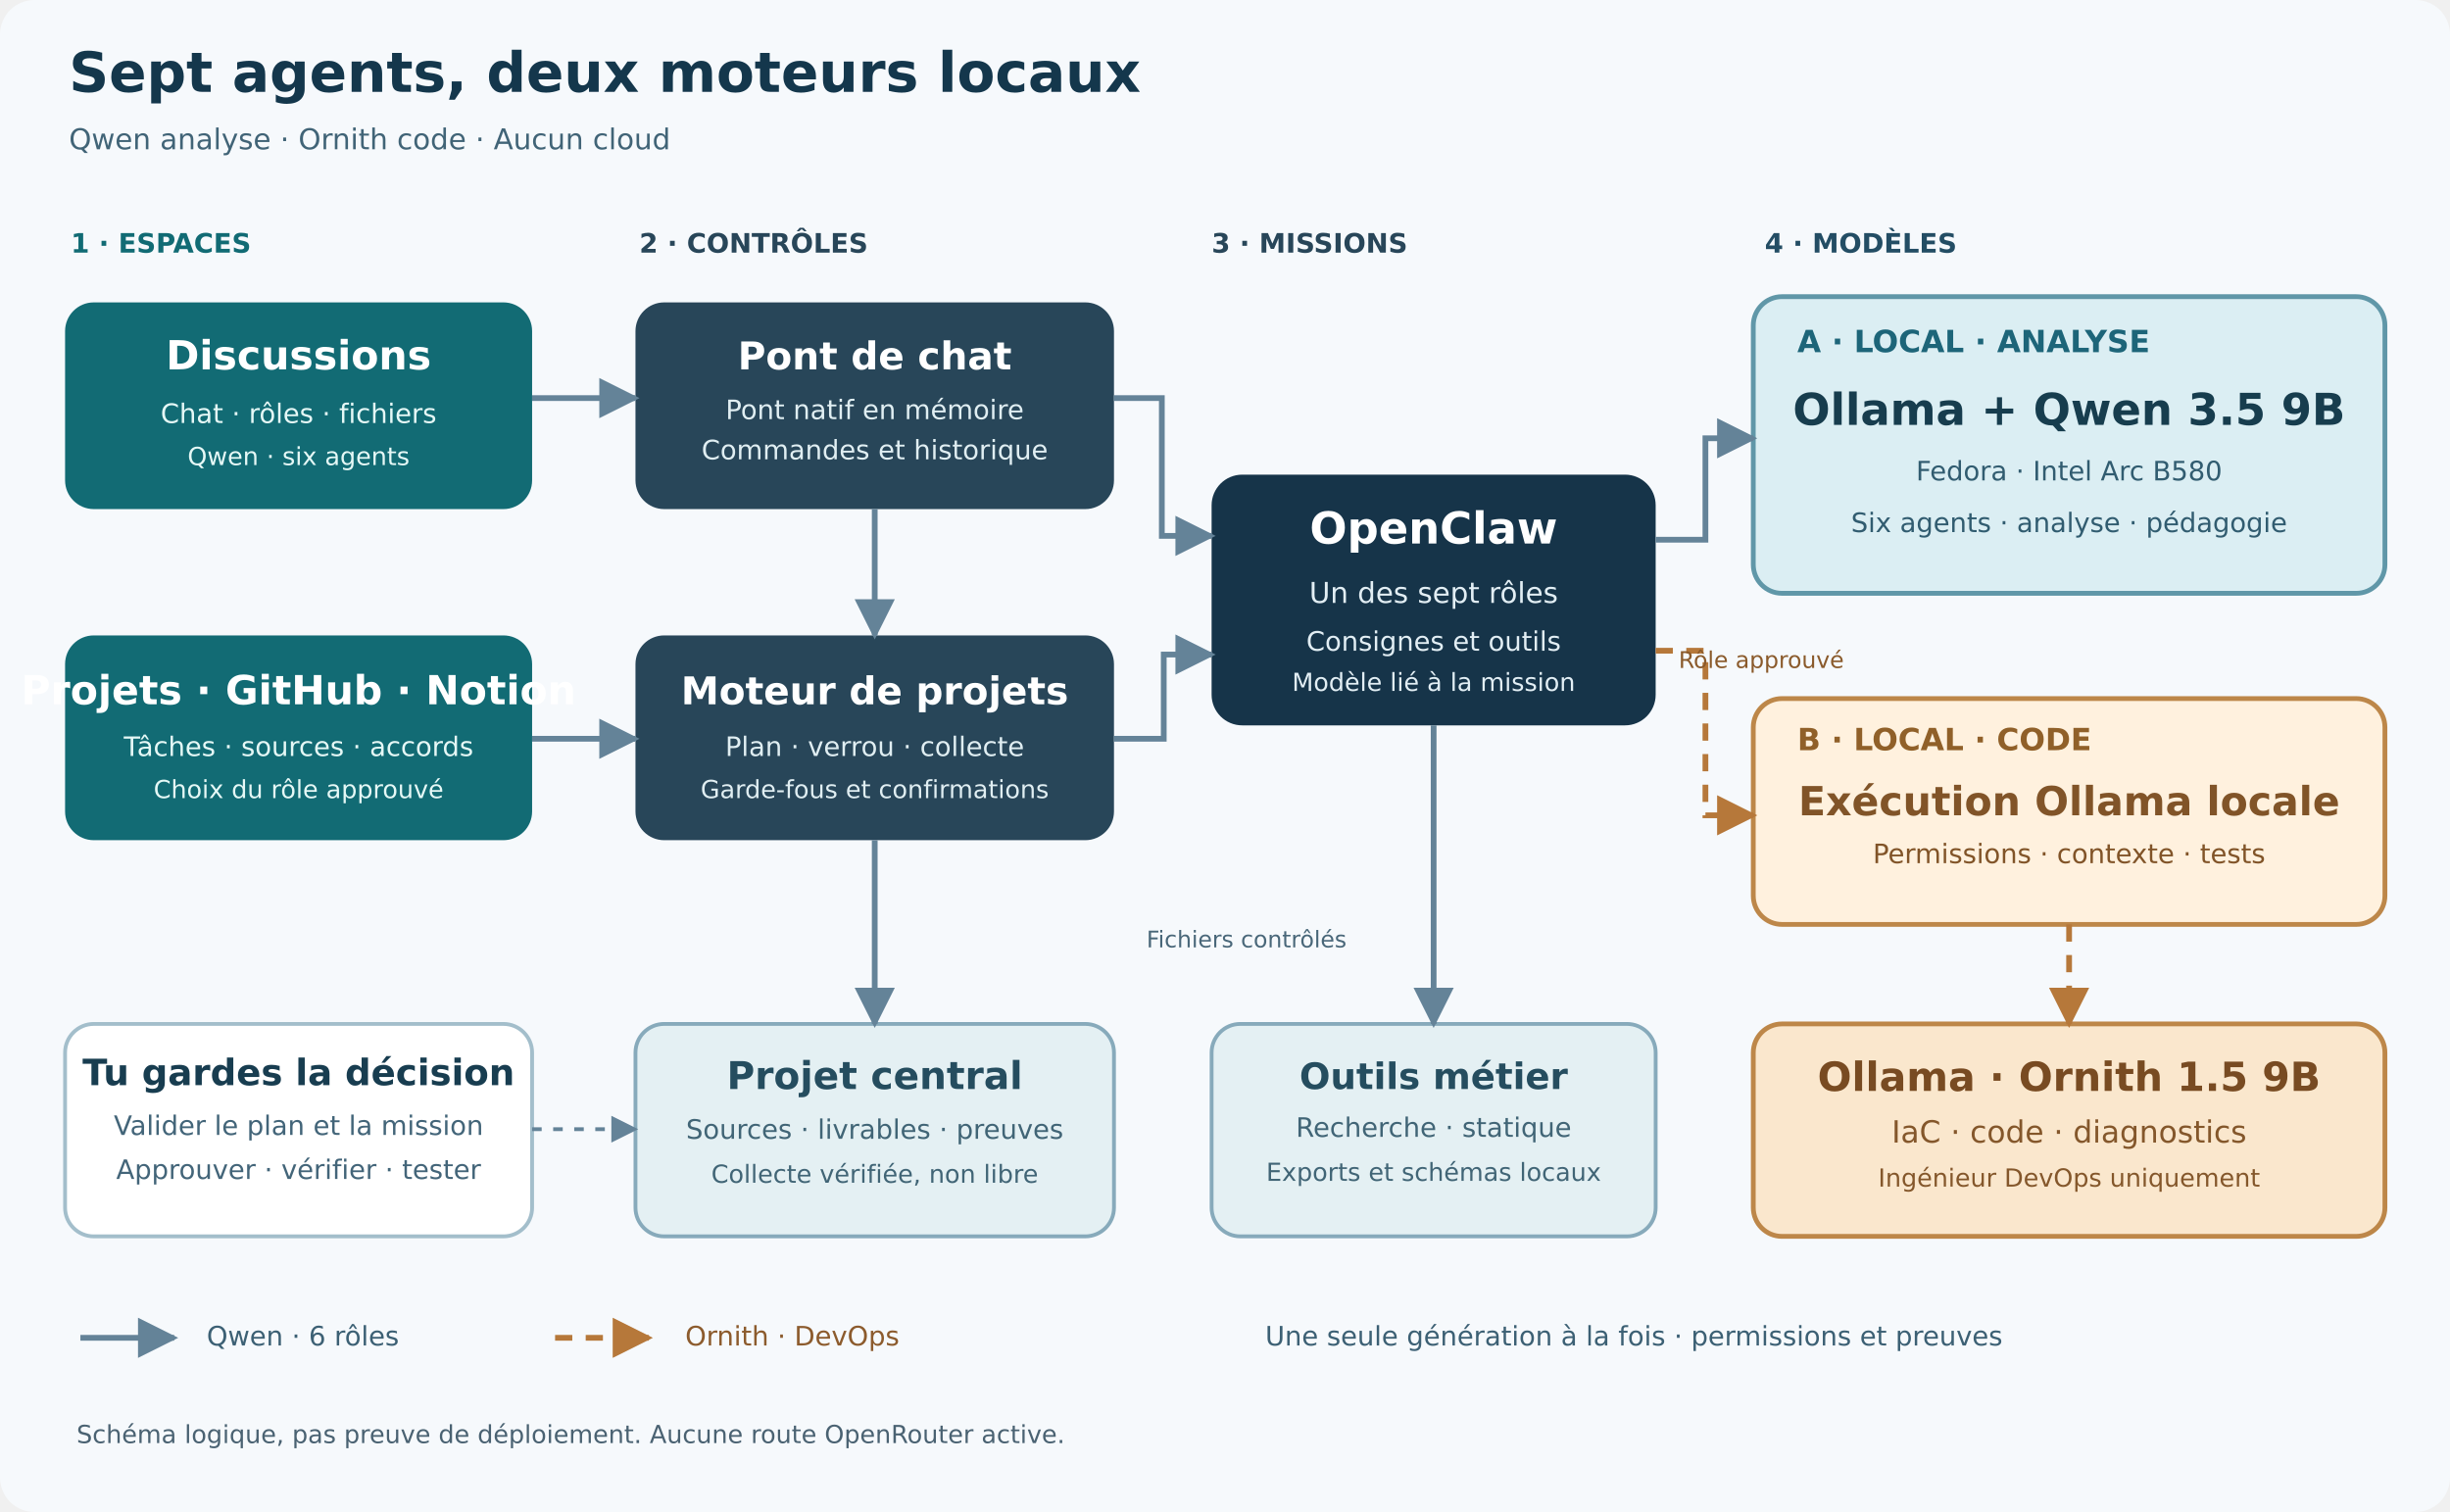
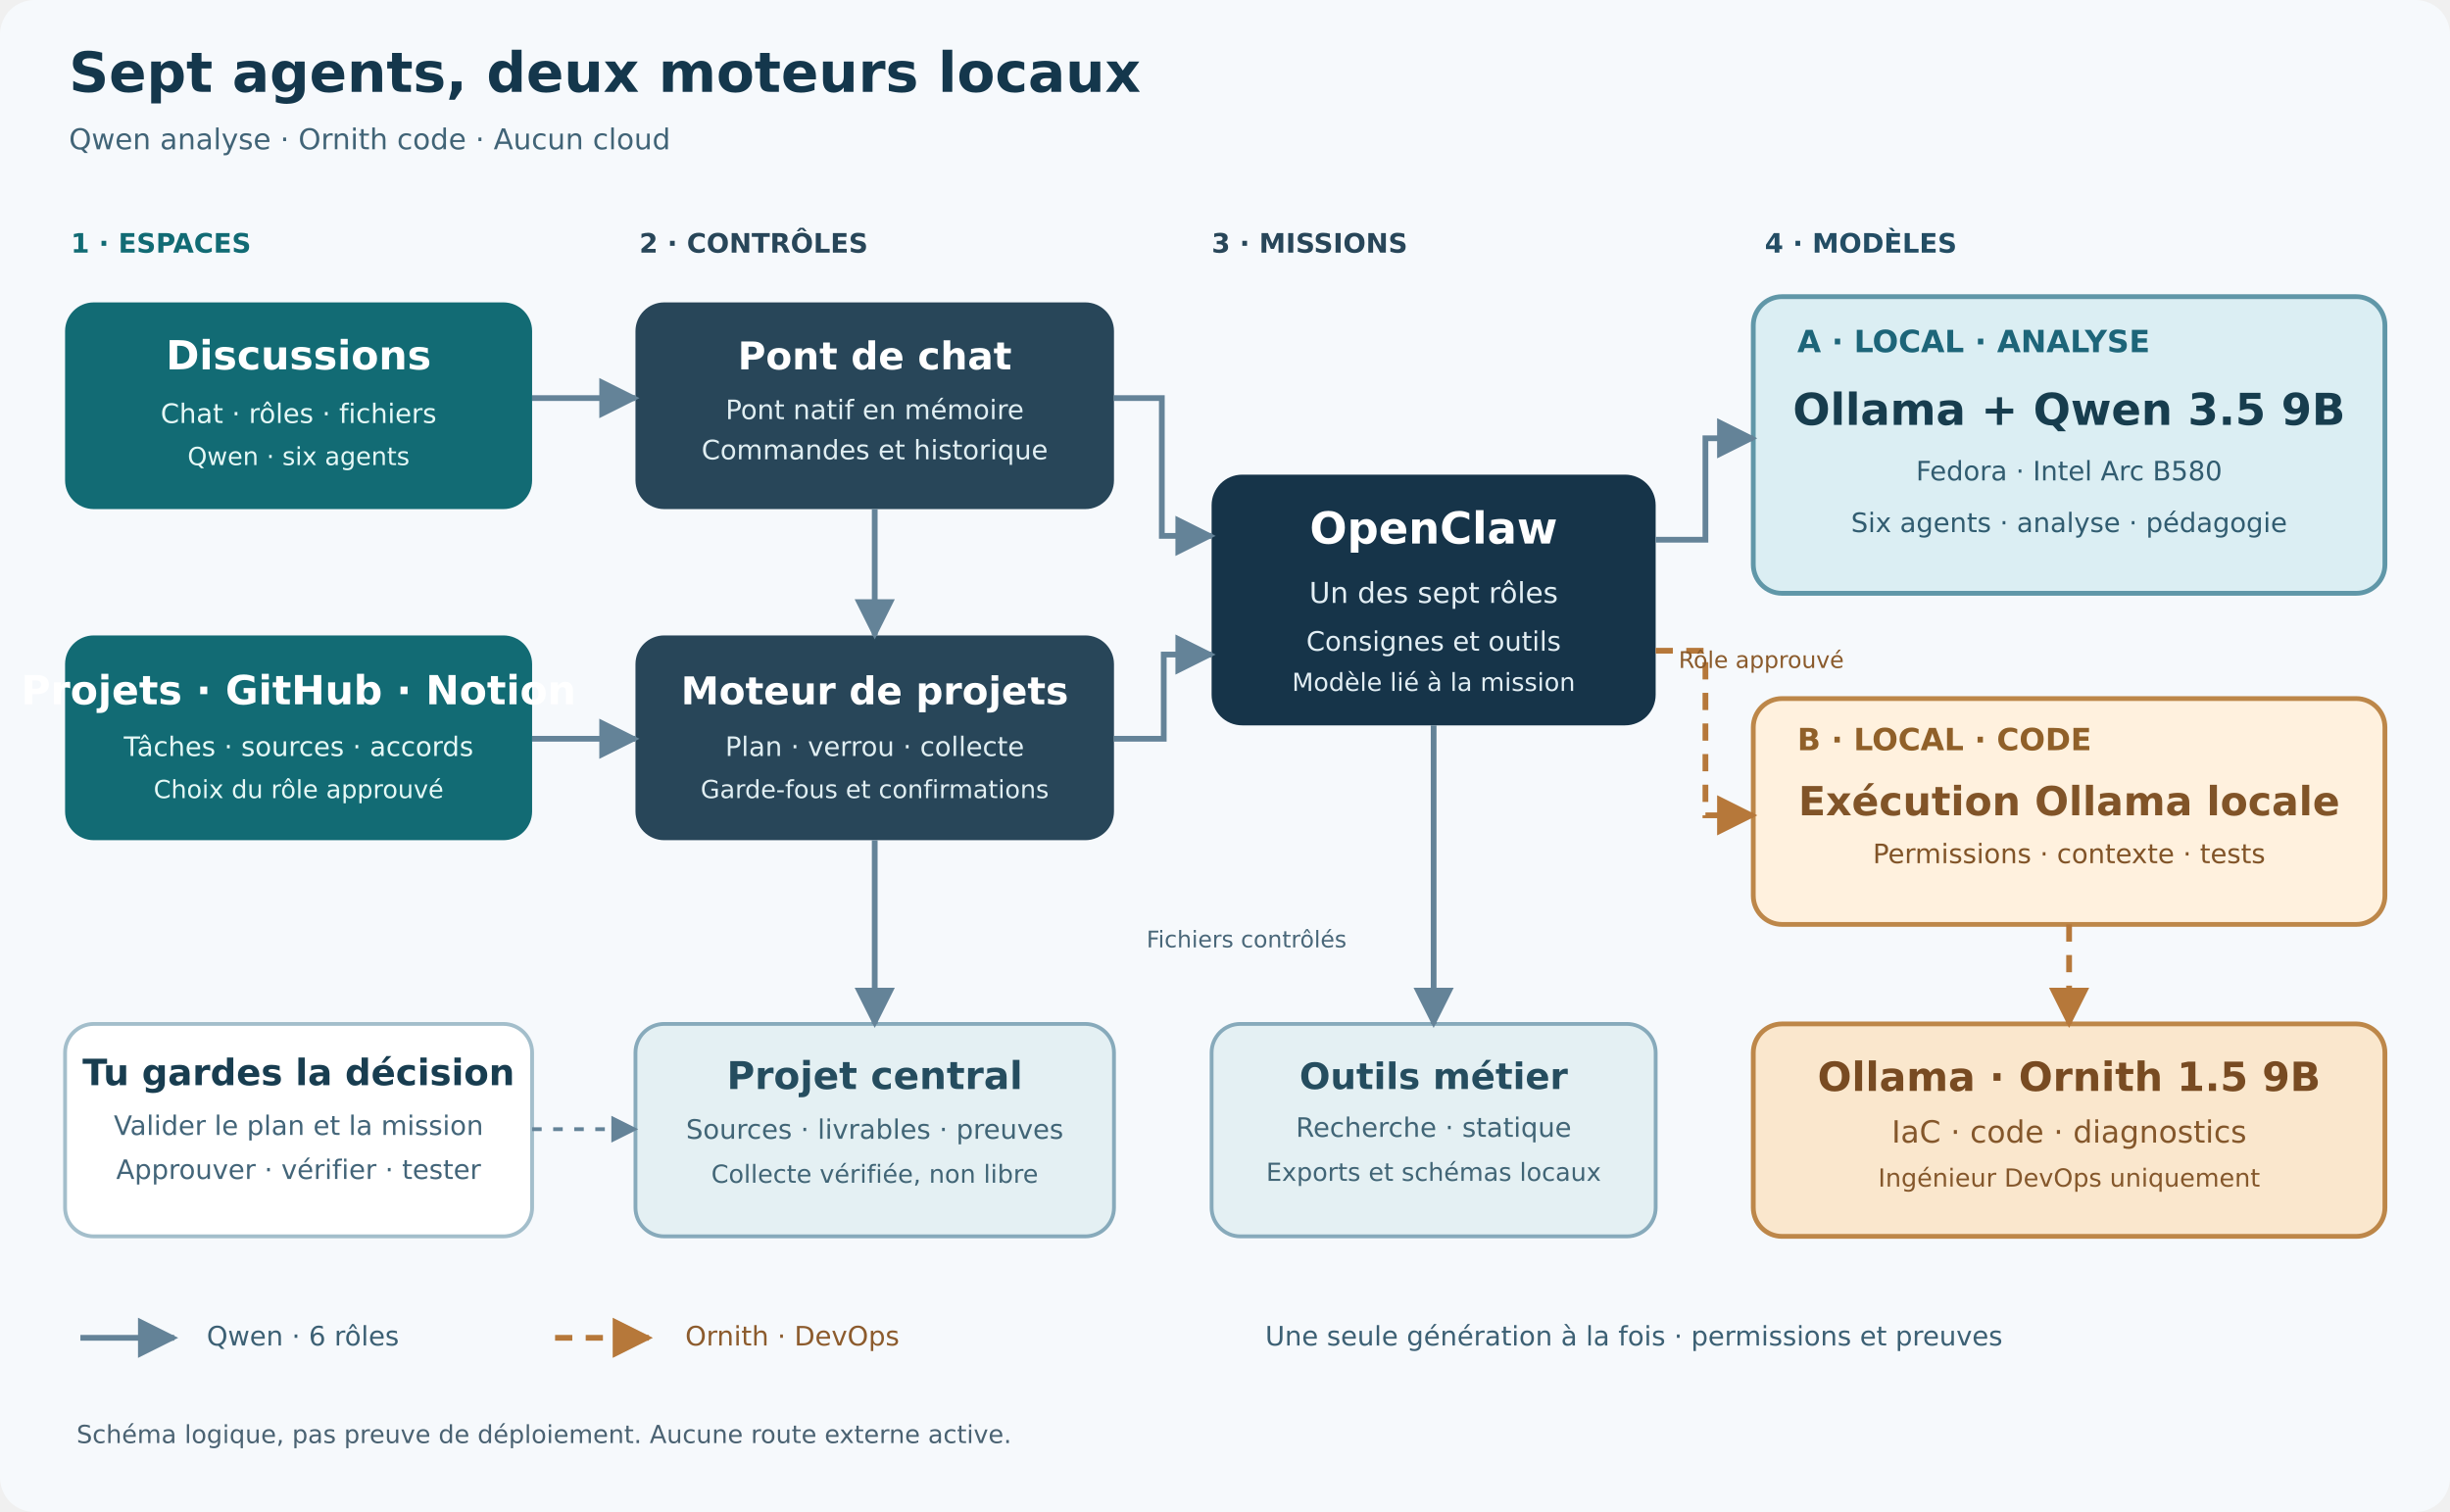
<svg xmlns="http://www.w3.org/2000/svg" viewBox="0 0 1280 790" role="img" aria-labelledby="title desc">
  <defs>
    <marker id="arrow" viewBox="0 0 10 10" refX="9" refY="5" markerWidth="7" markerHeight="7" orient="auto-start-reverse">
      <path d="M0 0L10 5L0 10Z" fill="#648398" />
    </marker>
    <marker id="cloudArrow" viewBox="0 0 10 10" refX="9" refY="5" markerWidth="7" markerHeight="7" orient="auto-start-reverse">
      <path d="M0 0L10 5L0 10Z" fill="#b6783a" />
    </marker>
  </defs>
  <rect width="1280" height="790" rx="18" fill="#f6f9fc" />
  <g font-family="DejaVu Sans,Arial,sans-serif">
    <text x="36" y="48" font-size="29" font-weight="700" fill="#14374c">Sept agents, deux moteurs locaux</text>
    <text x="36" y="78" font-size="15" fill="#416477">Qwen analyse · Ornith code · Aucun cloud</text>
    <g font-size="14" font-weight="700">
      <text x="37" y="132" fill="#116b74">1 · ESPACES</text>
      <text x="334" y="132" fill="#284659">2 · CONTRÔLES</text>
      <text x="633" y="132" fill="#284659">3 · MISSIONS</text>
      <text x="922" y="132" fill="#234d64">4 · MODÈLES</text>
    </g>
    <rect x="34" y="158" width="244" height="108" rx="15" fill="#126b74" />
    <text x="156" y="193" fill="#fff" text-anchor="middle" font-weight="700" font-size="21">Discussions</text>
    <text x="156" y="221" fill="#e5f8f6" text-anchor="middle" font-size="14">Chat · rôles · fichiers</text>
    <text x="156" y="243" fill="#e5f8f6" text-anchor="middle" font-size="13">Qwen · six agents</text>
    <rect x="34" y="332" width="244" height="107" rx="15" fill="#126b74" />
    <text x="156" y="368" fill="#fff" text-anchor="middle" font-weight="700" font-size="21">Projets · GitHub · Notion</text>
    <text x="156" y="395" fill="#e5f8f6" text-anchor="middle" font-size="14">Tâches · sources · accords</text>
    <text x="156" y="417" fill="#e5f8f6" text-anchor="middle" font-size="13">Choix du rôle approuvé</text>
    <rect x="34" y="535" width="244" height="111" rx="15" fill="#ffffff" stroke="#a3becb" stroke-width="2" />
    <text x="156" y="567" fill="#183d50" text-anchor="middle" font-size="19" font-weight="700">Tu gardes la décision</text>
    <text x="156" y="593" fill="#436579" text-anchor="middle" font-size="14">Valider le plan et la mission</text>
    <text x="156" y="616" fill="#436579" text-anchor="middle" font-size="14">Approuver · vérifier · tester</text>
    <rect x="332" y="158" width="250" height="108" rx="15" fill="#284659" />
    <text x="457" y="193" fill="#fff" text-anchor="middle" font-weight="700" font-size="20">Pont de chat</text>
    <text x="457" y="219" fill="#e0eef2" text-anchor="middle" font-size="14">Pont natif en mémoire</text>
    <text x="457" y="240" fill="#e0eef2" text-anchor="middle" font-size="14">Commandes et historique</text>
    <rect x="332" y="332" width="250" height="107" rx="15" fill="#284659" />
    <text x="457" y="368" fill="#fff" text-anchor="middle" font-weight="700" font-size="20">Moteur de projets</text>
    <text x="457" y="395" fill="#e0eef2" text-anchor="middle" font-size="14">Plan · verrou · collecte</text>
    <text x="457" y="417" fill="#e0eef2" text-anchor="middle" font-size="13">Garde-fous et confirmations</text>
    <rect x="332" y="535" width="250" height="111" rx="15" fill="#e4f0f3" stroke="#87aabb" stroke-width="2" />
    <text x="457" y="569" fill="#254d5f" text-anchor="middle" font-size="20" font-weight="700">Projet central</text>
    <text x="457" y="595" fill="#416576" text-anchor="middle" font-size="14">Sources · livrables · preuves</text>
    <text x="457" y="618" fill="#416576" text-anchor="middle" font-size="13">Collecte vérifiée, non libre</text>
    <rect x="633" y="248" width="232" height="131" rx="16" fill="#163449" />
    <text x="749" y="284" fill="#fff" text-anchor="middle" font-size="23" font-weight="700">OpenClaw</text>
    <text x="749" y="315" fill="#e2eef4" text-anchor="middle" font-size="15">Un des sept rôles</text>
    <text x="749" y="340" fill="#e2eef4" text-anchor="middle" font-size="14">Consignes et outils</text>
    <text x="749" y="361" fill="#e2eef4" text-anchor="middle" font-size="13">Modèle lié à la mission</text>
    <rect x="633" y="535" width="232" height="111" rx="15" fill="#e4f0f3" stroke="#87aabb" stroke-width="2" />
    <text x="749" y="569" fill="#254d5f" text-anchor="middle" font-size="19" font-weight="700">Outils métier</text>
    <text x="749" y="594" fill="#416576" text-anchor="middle" font-size="14">Recherche · statique</text>
    <text x="749" y="617" fill="#416576" text-anchor="middle" font-size="13">Exports et schémas locaux</text>
    <rect x="916" y="155" width="330" height="155" rx="15" fill="#dbeef3" stroke="#6097a8" stroke-width="2.5" />
    <text x="939" y="184" fill="#1d6579" font-size="16" font-weight="700">A · LOCAL · ANALYSE</text>
    <text x="1081" y="222" text-anchor="middle" fill="#173d4e" font-size="23" font-weight="700">Ollama + Qwen 3.5 9B</text>
    <text x="1081" y="251" text-anchor="middle" fill="#315c70" font-size="14">Fedora · Intel Arc B580</text>
    <text x="1081" y="278" text-anchor="middle" fill="#315c70" font-size="14">Six agents · analyse · pédagogie</text>
    <rect x="916" y="365" width="330" height="118" rx="15" fill="#fff1de" stroke="#bd8749" stroke-width="2.5" />
    <text x="939" y="392" fill="#906029" font-size="16" font-weight="700">B · LOCAL · CODE</text>
    <text x="1081" y="426" text-anchor="middle" fill="#815428" font-size="21" font-weight="700">Exécution Ollama locale</text>
    <text x="1081" y="451" text-anchor="middle" fill="#815428" font-size="14">Permissions · contexte · tests</text>
    <rect x="916" y="535" width="330" height="111" rx="15" fill="#fae7cd" stroke="#bd8749" stroke-width="2.5" />
    <text x="1081" y="570" text-anchor="middle" fill="#784b22" font-size="21" font-weight="700">Ollama · Ornith 1.5 9B</text>
    <text x="1081" y="597" text-anchor="middle" fill="#84572b" font-size="16">IaC · code · diagnostics</text>
    <text x="1081" y="620" text-anchor="middle" fill="#84572b" font-size="13">Ingénieur DevOps uniquement</text>
    <g fill="none" stroke="#648398" stroke-width="3" marker-end="url(#arrow)">
      <path d="M278 208H332" />
      <path d="M278 386H332" />
      <path d="M582 208H607V280H633" />
      <path d="M582 386H608V342H633" />
      <path d="M457 266V332" />
      <path d="M457 439V535" />
      <path d="M865 282H891V229H916" />
      <path d="M749 379V535" />
    </g>
    <g fill="none" stroke="#b6783a" stroke-width="3" stroke-dasharray="9 7" marker-end="url(#cloudArrow)">
      <path d="M865 340H891V426H916" />
      <path d="M1081 483V535" />
    </g>
    <path d="M278 590H332" fill="none" stroke="#648398" stroke-width="2" stroke-dasharray="5 6" marker-end="url(#arrow)" />
    <text x="599" y="495" font-size="12" fill="#496779">Fichiers contrôlés</text>
    <text x="877" y="349" font-size="12" fill="#8a5a2b">Rôle approuvé</text>
    <line x1="42" y1="699" x2="91" y2="699" stroke="#648398" stroke-width="3" marker-end="url(#arrow)" />
    <text x="108" y="703" font-size="14" fill="#3c6074">Qwen · 6 rôles</text>
    <line x1="290" y1="699" x2="339" y2="699" stroke="#b6783a" stroke-width="3" stroke-dasharray="9 7" marker-end="url(#cloudArrow)" />
    <text x="358" y="703" font-size="14" fill="#8c5b2d">Ornith · DevOps</text>
    <text x="661" y="703" font-size="14" fill="#3c6074">Une seule génération à la fois · permissions et preuves</text>
-     <text x="40" y="754" font-size="13" fill="#4a6272">Schéma logique, pas preuve de déploiement. Aucune route OpenRouter active.</text>
+     <text x="40" y="754" font-size="13" fill="#4a6272">Schéma logique, pas preuve de déploiement. Aucune route externe active.</text>
  </g>
</svg>
